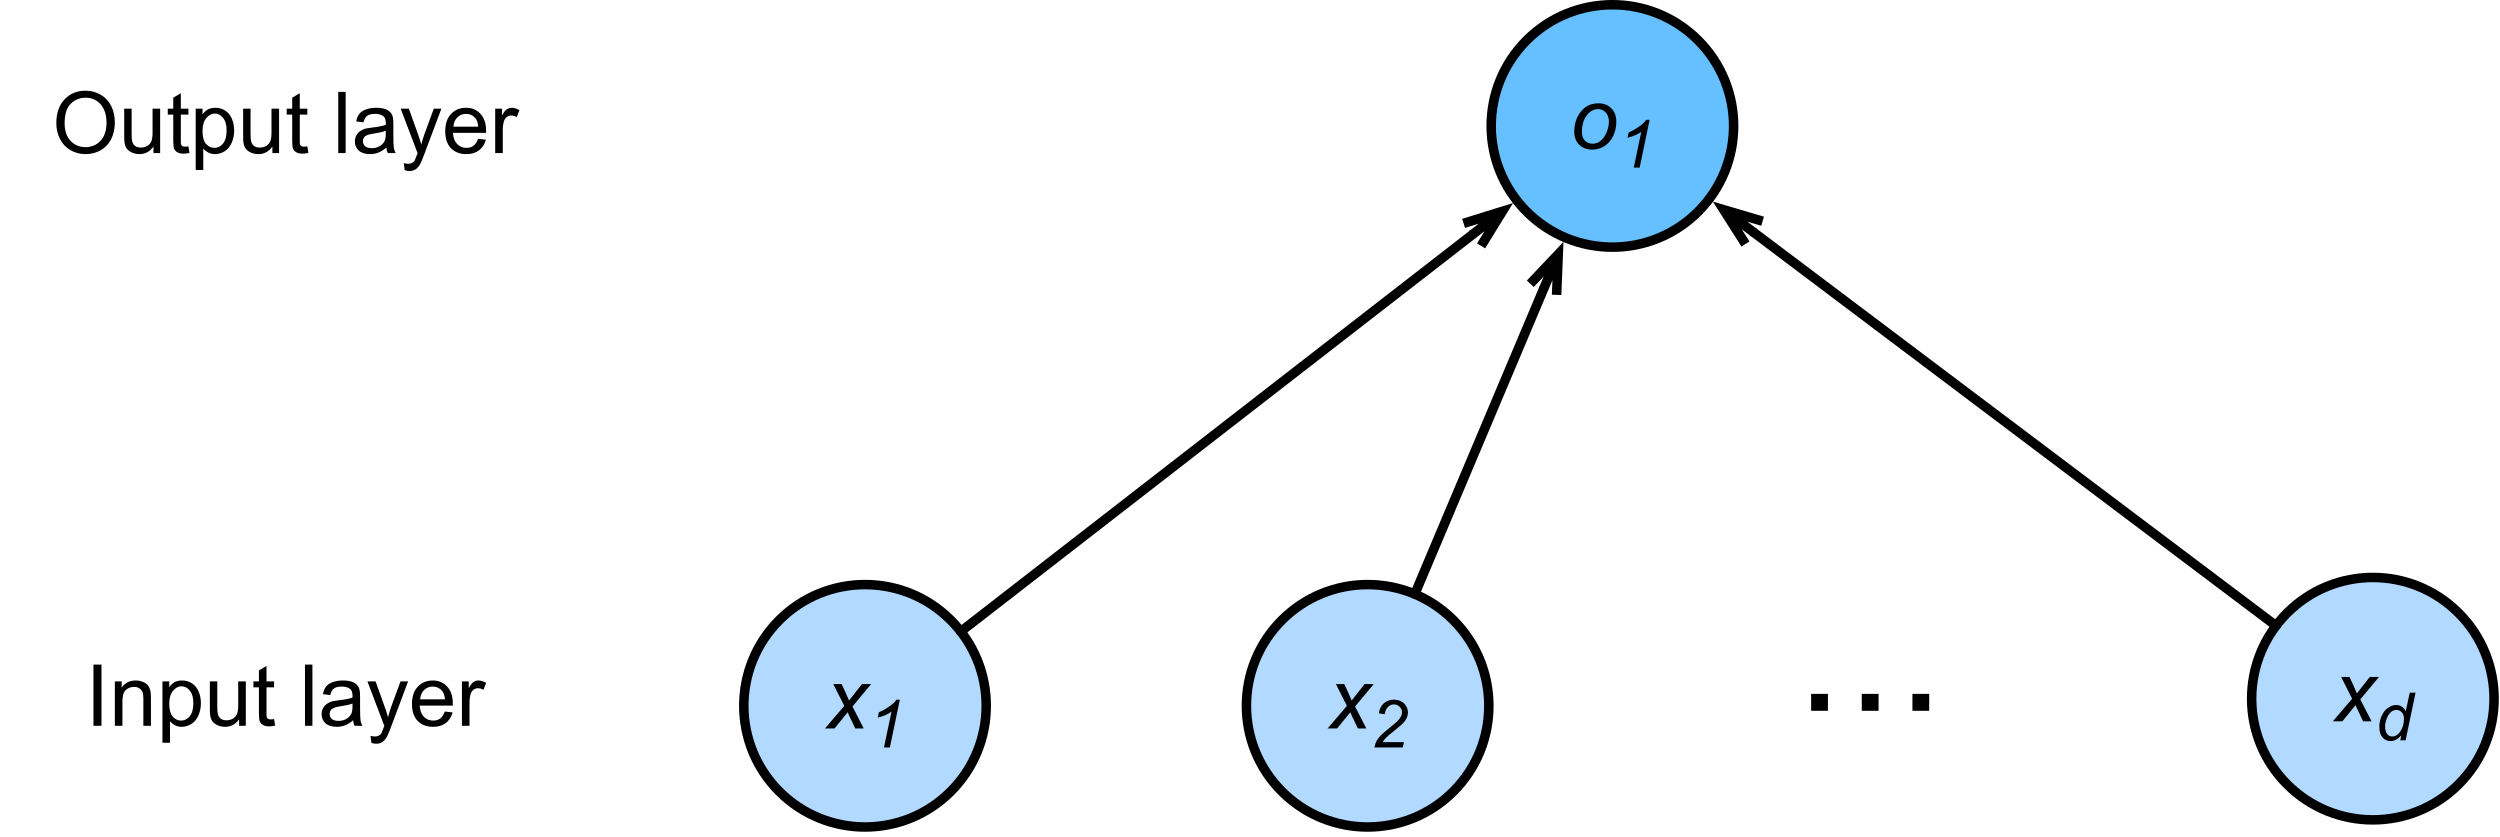
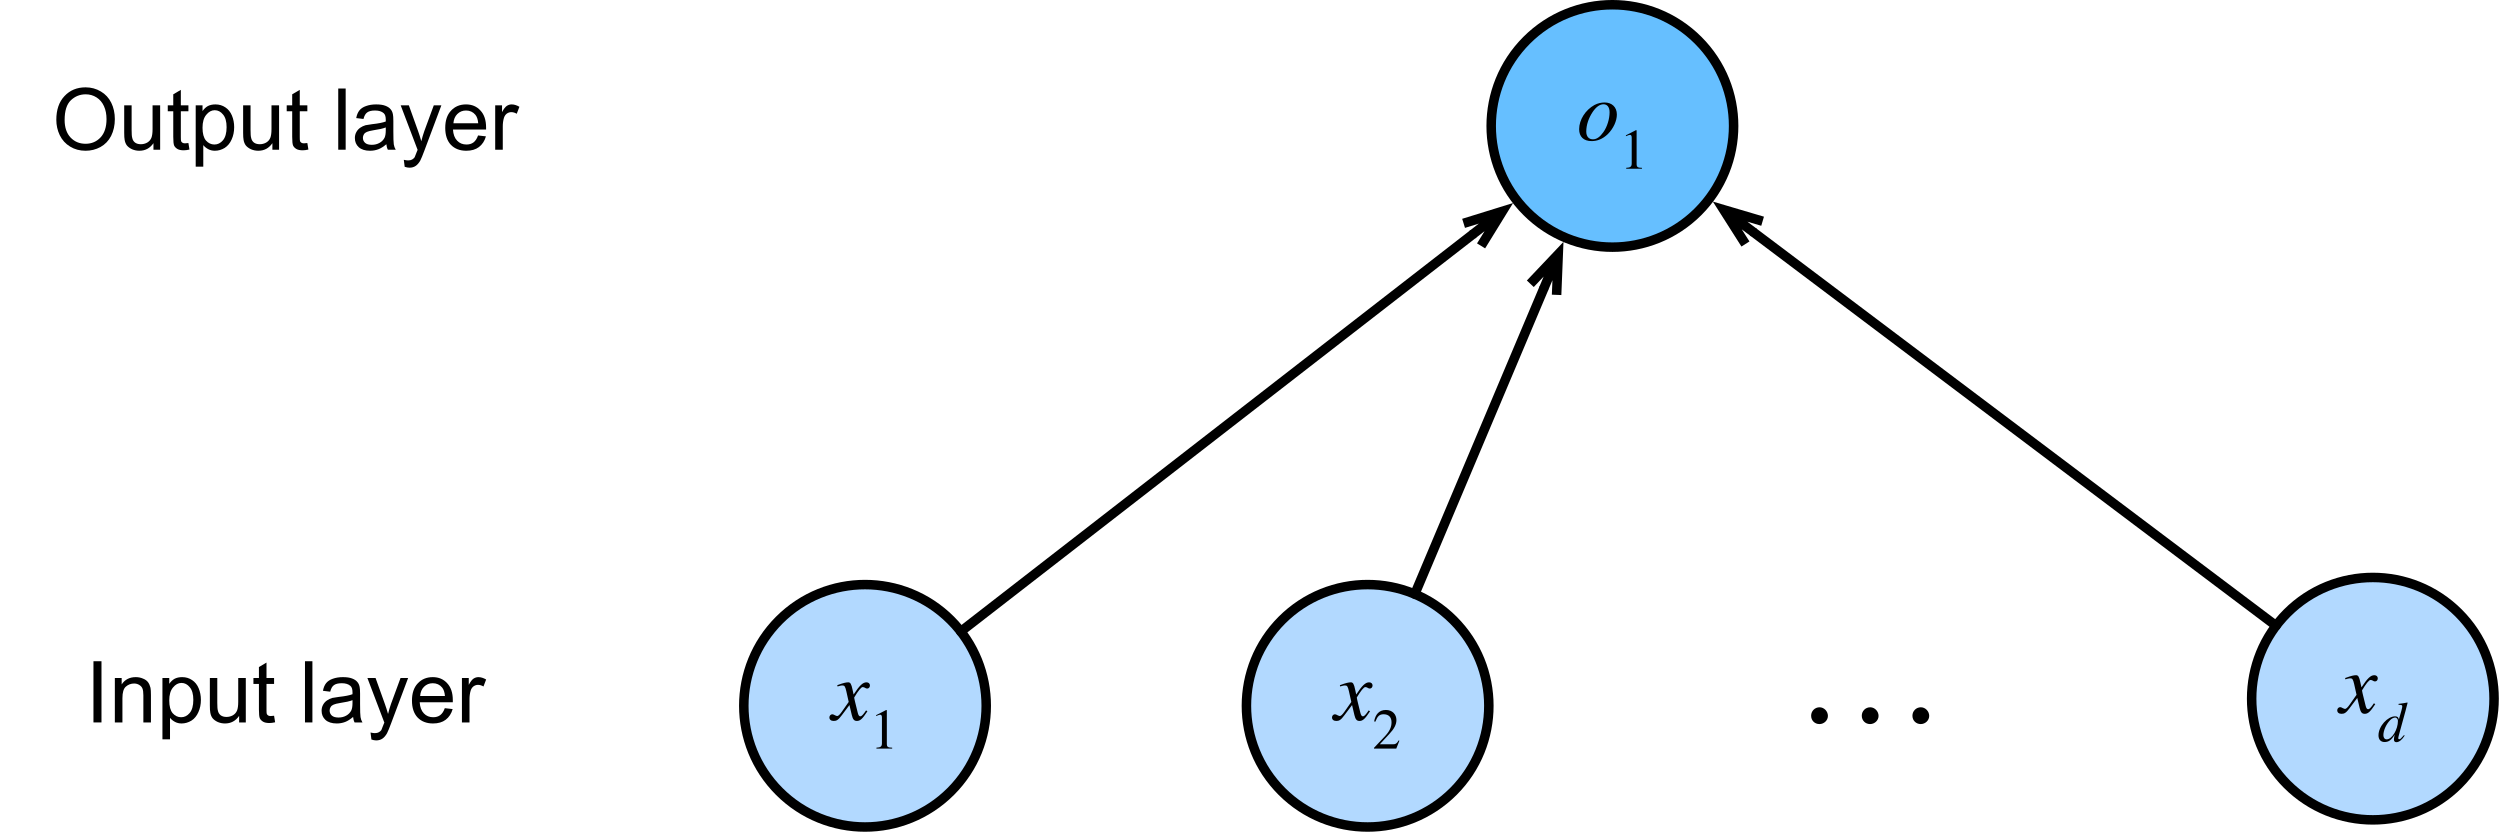
<svg xmlns="http://www.w3.org/2000/svg" xmlns:xlink="http://www.w3.org/1999/xlink" width="263pt" height="88pt" viewBox="0 0 263 88" version="1.1">
  <defs>
    <g>
      <symbol overflow="visible" id="glyph0-0">
-         <path style="stroke:none;" d="M 1.125 0 L 1.125 -5.625 L 5.625 -5.625 L 5.625 0 Z M 1.266 -0.141 L 5.484 -0.141 L 5.484 -5.484 L 1.266 -5.484 Z M 1.266 -0.141 " />
+         <path style="stroke:none;" d="" />
      </symbol>
      <symbol overflow="visible" id="glyph0-1">
-         <path style="stroke:none;" d="M -0.016 0 L 2.016 -2.375 L 0.859 -4.672 L 1.734 -4.672 L 2.125 -3.844 C 2.27 -3.531 2.398 -3.227 2.516 -2.938 L 3.875 -4.672 L 4.844 -4.672 L 2.875 -2.312 L 4.062 0 L 3.172 0 L 2.719 -0.953 C 2.613 -1.148 2.5 -1.398 2.375 -1.703 L 0.984 0 Z M -0.016 0 " />
+         <path style="stroke:none;" d="M 2.188 -3.188 C 2.062 -3.812 1.953 -3.969 1.734 -3.969 C 1.516 -3.969 1.219 -3.906 0.672 -3.703 L 0.578 -3.672 L 0.609 -3.531 L 0.766 -3.578 C 0.938 -3.625 1.047 -3.641 1.109 -3.641 C 1.344 -3.641 1.406 -3.562 1.531 -3.031 L 1.781 -1.906 L 1.047 -0.859 C 0.859 -0.594 0.688 -0.422 0.578 -0.422 C 0.531 -0.422 0.438 -0.453 0.344 -0.5 C 0.234 -0.562 0.141 -0.609 0.062 -0.609 C -0.109 -0.609 -0.25 -0.453 -0.25 -0.281 C -0.25 -0.047 -0.078 0.094 0.203 0.094 C 0.484 0.094 0.672 0.016 1.062 -0.516 L 1.859 -1.578 L 2.109 -0.516 C 2.219 -0.062 2.359 0.094 2.641 0.094 C 2.984 0.094 3.219 -0.109 3.75 -0.922 L 3.609 -1.016 C 3.531 -0.922 3.5 -0.859 3.422 -0.75 C 3.219 -0.484 3.109 -0.391 3 -0.391 C 2.875 -0.391 2.797 -0.516 2.734 -0.766 L 2.438 -1.969 C 2.391 -2.188 2.359 -2.312 2.359 -2.375 C 2.766 -3.062 3.094 -3.469 3.25 -3.469 C 3.469 -3.469 3.547 -3.312 3.719 -3.312 C 3.891 -3.312 4.016 -3.453 4.016 -3.641 C 4.016 -3.828 3.875 -3.969 3.656 -3.969 C 3.266 -3.969 2.922 -3.641 2.297 -2.688 Z M 2.188 -3.188 " />
      </symbol>
      <symbol overflow="visible" id="glyph0-2">
-         <path style="stroke:none;" d="M 0.438 -1.766 C 0.438 -2.68 0.707 -3.438 1.25 -4.031 C 1.688 -4.52 2.266 -4.766 2.984 -4.766 C 3.547 -4.766 4 -4.586 4.344 -4.234 C 4.688 -3.891 4.859 -3.422 4.859 -2.828 C 4.859 -2.285 4.75 -1.785 4.531 -1.328 C 4.312 -0.867 4.004 -0.516 3.609 -0.266 C 3.211 -0.016 2.789 0.109 2.344 0.109 C 1.977 0.109 1.645 0.031 1.344 -0.125 C 1.051 -0.281 0.828 -0.5 0.672 -0.781 C 0.516 -1.07 0.438 -1.398 0.438 -1.766 Z M 1.234 -1.844 C 1.234 -1.406 1.336 -1.07 1.547 -0.844 C 1.766 -0.625 2.035 -0.516 2.359 -0.516 C 2.523 -0.516 2.691 -0.547 2.859 -0.609 C 3.023 -0.68 3.18 -0.785 3.328 -0.922 C 3.473 -1.066 3.594 -1.227 3.688 -1.406 C 3.789 -1.582 3.875 -1.773 3.938 -1.984 C 4.031 -2.273 4.078 -2.555 4.078 -2.828 C 4.078 -3.242 3.969 -3.566 3.75 -3.797 C 3.539 -4.035 3.273 -4.156 2.953 -4.156 C 2.703 -4.156 2.473 -4.094 2.266 -3.969 C 2.066 -3.852 1.883 -3.68 1.719 -3.453 C 1.551 -3.223 1.426 -2.957 1.344 -2.656 C 1.27 -2.352 1.234 -2.082 1.234 -1.844 Z M 1.234 -1.844 " />
+         <path style="stroke:none;" d="M 4.219 -2.703 C 4.219 -3.5 3.672 -3.969 2.938 -3.969 C 2.578 -3.969 2.219 -3.891 1.859 -3.703 C 0.922 -3.188 0.25 -2.156 0.25 -1.156 C 0.25 -0.375 0.719 0.094 1.562 0.094 C 2.156 0.094 2.734 -0.125 3.266 -0.641 C 3.859 -1.234 4.219 -2.031 4.219 -2.703 Z M 3.453 -2.938 C 3.453 -2.25 3.203 -1.406 2.797 -0.844 C 2.438 -0.344 2.094 -0.094 1.703 -0.094 C 1.281 -0.094 1 -0.375 1 -0.906 C 1 -1.625 1.25 -2.328 1.672 -2.969 C 2.031 -3.5 2.422 -3.781 2.812 -3.781 C 3.203 -3.781 3.453 -3.484 3.453 -2.938 Z M 3.453 -2.938 " />
      </symbol>
      <symbol overflow="visible" id="glyph1-0">
-         <path style="stroke:none;" d="M 0.875 0 L 0.875 -4.375 L 4.375 -4.375 L 4.375 0 Z M 0.984 -0.109 L 4.266 -0.109 L 4.266 -4.266 L 0.984 -4.266 Z M 0.984 -0.109 " />
+         <path style="stroke:none;" d="" />
      </symbol>
      <symbol overflow="visible" id="glyph1-1">
-         <path style="stroke:none;" d="M 1.688 0 L 2.484 -3.781 C 2.141 -3.508 1.656 -3.297 1.031 -3.141 L 1.156 -3.703 C 1.457 -3.828 1.758 -3.988 2.062 -4.188 C 2.363 -4.383 2.586 -4.555 2.734 -4.703 C 2.828 -4.797 2.914 -4.906 3 -5.031 L 3.359 -5.031 L 2.312 0 Z M 1.688 0 " />
+         <path style="stroke:none;" d="M 2.359 0 L 2.359 -0.094 C 1.906 -0.094 1.797 -0.203 1.797 -0.453 L 1.797 -4.031 L 1.734 -4.062 L 0.672 -3.516 L 0.672 -3.422 L 0.828 -3.484 C 0.938 -3.531 1.031 -3.562 1.094 -3.562 C 1.219 -3.562 1.281 -3.469 1.281 -3.266 L 1.281 -0.562 C 1.281 -0.234 1.156 -0.109 0.703 -0.094 L 0.703 0 Z M 2.359 0 " />
      </symbol>
      <symbol overflow="visible" id="glyph1-2">
-         <path style="stroke:none;" d="M 0.406 0 C 0.469 -0.301 0.555 -0.551 0.672 -0.75 C 0.785 -0.945 0.938 -1.133 1.125 -1.312 C 1.312 -1.5 1.672 -1.805 2.203 -2.234 C 2.523 -2.492 2.75 -2.688 2.875 -2.812 C 3.039 -2.988 3.16 -3.16 3.234 -3.328 C 3.285 -3.441 3.312 -3.566 3.312 -3.703 C 3.312 -3.93 3.227 -4.125 3.062 -4.281 C 2.906 -4.445 2.707 -4.531 2.469 -4.531 C 2.238 -4.531 2.035 -4.445 1.859 -4.281 C 1.68 -4.125 1.555 -3.863 1.484 -3.5 L 0.875 -3.594 C 0.938 -4.039 1.109 -4.391 1.391 -4.641 C 1.68 -4.898 2.039 -5.031 2.469 -5.031 C 2.75 -5.031 3.004 -4.969 3.234 -4.844 C 3.461 -4.727 3.633 -4.562 3.75 -4.344 C 3.875 -4.133 3.938 -3.914 3.938 -3.688 C 3.938 -3.352 3.816 -3.035 3.578 -2.734 C 3.43 -2.535 3.004 -2.156 2.297 -1.594 C 1.984 -1.352 1.754 -1.156 1.609 -1 C 1.461 -0.844 1.352 -0.695 1.281 -0.562 L 3.516 -0.562 L 3.391 0 Z M 0.406 0 " />
-       </symbol>
-       <symbol overflow="visible" id="glyph1-3">
-         <path style="stroke:none;" d="M 2.688 -0.531 C 2.332 -0.125 1.961 0.078 1.578 0.078 C 1.234 0.078 0.945 -0.047 0.719 -0.297 C 0.488 -0.555 0.375 -0.926 0.375 -1.406 C 0.375 -1.844 0.461 -2.242 0.641 -2.609 C 0.816 -2.984 1.039 -3.258 1.312 -3.438 C 1.594 -3.625 1.867 -3.719 2.141 -3.719 C 2.586 -3.719 2.926 -3.5 3.156 -3.062 L 3.578 -5.016 L 4.188 -5.016 L 3.141 0 L 2.578 0 Z M 0.984 -1.516 C 0.984 -1.266 1.008 -1.066 1.062 -0.922 C 1.113 -0.773 1.195 -0.648 1.312 -0.547 C 1.438 -0.453 1.582 -0.406 1.75 -0.406 C 2.031 -0.406 2.285 -0.551 2.516 -0.844 C 2.816 -1.238 2.969 -1.719 2.969 -2.281 C 2.969 -2.57 2.891 -2.797 2.734 -2.953 C 2.586 -3.117 2.398 -3.203 2.172 -3.203 C 2.023 -3.203 1.891 -3.164 1.766 -3.094 C 1.648 -3.031 1.531 -2.922 1.406 -2.766 C 1.289 -2.609 1.191 -2.406 1.109 -2.156 C 1.023 -1.914 0.984 -1.703 0.984 -1.516 Z M 0.984 -1.516 " />
+         <path style="stroke:none;" d="M 2.844 -0.828 L 2.766 -0.859 C 2.562 -0.516 2.438 -0.453 2.188 -0.453 L 0.781 -0.453 L 1.766 -1.516 C 2.297 -2.078 2.531 -2.531 2.531 -3 C 2.531 -3.594 2.109 -4.062 1.422 -4.062 C 0.688 -4.062 0.312 -3.562 0.188 -2.859 L 0.312 -2.828 C 0.547 -3.422 0.75 -3.609 1.188 -3.609 C 1.703 -3.609 2.016 -3.312 2.016 -2.766 C 2.016 -2.25 1.812 -1.797 1.234 -1.203 L 0.172 -0.078 L 0.172 0 L 2.516 0 Z M 2.844 -0.828 " />
      </symbol>
      <symbol overflow="visible" id="glyph2-0">
        <path style="stroke:none;" d="M 1.125 0 L 1.125 -5.625 L 5.625 -5.625 L 5.625 0 Z M 1.266 -0.141 L 5.484 -0.141 L 5.484 -5.484 L 1.266 -5.484 Z M 1.266 -0.141 " />
      </symbol>
      <symbol overflow="visible" id="glyph2-1">
        <path style="stroke:none;" d="M 0.844 0 L 0.844 -6.438 L 1.688 -6.438 L 1.688 0 Z M 0.844 0 " />
      </symbol>
      <symbol overflow="visible" id="glyph2-2">
        <path style="stroke:none;" d="M 0.594 0 L 0.594 -4.672 L 1.312 -4.672 L 1.312 -4 C 1.645 -4.508 2.141 -4.766 2.797 -4.766 C 3.078 -4.766 3.332 -4.711 3.562 -4.609 C 3.801 -4.516 3.977 -4.383 4.094 -4.219 C 4.207 -4.062 4.289 -3.867 4.344 -3.641 C 4.375 -3.492 4.391 -3.238 4.391 -2.875 L 4.391 0 L 3.594 0 L 3.594 -2.844 C 3.594 -3.164 3.562 -3.406 3.5 -3.562 C 3.438 -3.719 3.328 -3.844 3.172 -3.938 C 3.016 -4.039 2.832 -4.094 2.625 -4.094 C 2.289 -4.094 2 -3.984 1.75 -3.766 C 1.508 -3.555 1.391 -3.148 1.391 -2.547 L 1.391 0 Z M 0.594 0 " />
      </symbol>
      <symbol overflow="visible" id="glyph2-3">
        <path style="stroke:none;" d="M 0.594 1.781 L 0.594 -4.672 L 1.312 -4.672 L 1.312 -4.062 C 1.477 -4.301 1.664 -4.477 1.875 -4.594 C 2.094 -4.707 2.359 -4.766 2.672 -4.766 C 3.066 -4.766 3.414 -4.66 3.719 -4.453 C 4.02 -4.254 4.25 -3.969 4.406 -3.594 C 4.562 -3.219 4.641 -2.812 4.641 -2.375 C 4.641 -1.895 4.551 -1.461 4.375 -1.078 C 4.207 -0.691 3.961 -0.395 3.641 -0.188 C 3.316 0.008 2.973 0.109 2.609 0.109 C 2.348 0.109 2.113 0.051 1.906 -0.062 C 1.695 -0.176 1.523 -0.316 1.391 -0.484 L 1.391 1.781 Z M 1.312 -2.312 C 1.312 -1.707 1.43 -1.258 1.672 -0.969 C 1.922 -0.688 2.219 -0.547 2.562 -0.547 C 2.906 -0.547 3.203 -0.691 3.453 -0.984 C 3.711 -1.285 3.844 -1.75 3.844 -2.375 C 3.844 -2.969 3.719 -3.41 3.469 -3.703 C 3.227 -4.004 2.938 -4.156 2.594 -4.156 C 2.258 -4.156 1.961 -3.992 1.703 -3.672 C 1.441 -3.359 1.312 -2.906 1.312 -2.312 Z M 1.312 -2.312 " />
      </symbol>
      <symbol overflow="visible" id="glyph2-4">
        <path style="stroke:none;" d="M 3.656 0 L 3.656 -0.688 C 3.289 -0.156 2.797 0.109 2.172 0.109 C 1.898 0.109 1.645 0.055 1.406 -0.047 C 1.164 -0.16 0.984 -0.297 0.859 -0.453 C 0.742 -0.609 0.664 -0.801 0.625 -1.031 C 0.594 -1.188 0.578 -1.438 0.578 -1.781 L 0.578 -4.672 L 1.359 -4.672 L 1.359 -2.078 C 1.359 -1.66 1.379 -1.383 1.422 -1.25 C 1.461 -1.039 1.562 -0.875 1.719 -0.75 C 1.883 -0.633 2.086 -0.578 2.328 -0.578 C 2.566 -0.578 2.789 -0.633 3 -0.75 C 3.207 -0.875 3.352 -1.039 3.438 -1.25 C 3.52 -1.457 3.562 -1.766 3.562 -2.172 L 3.562 -4.672 L 4.359 -4.672 L 4.359 0 Z M 3.656 0 " />
      </symbol>
      <symbol overflow="visible" id="glyph2-5">
        <path style="stroke:none;" d="M 2.328 -0.703 L 2.438 -0.016 C 2.207 0.035 2.008 0.062 1.844 0.062 C 1.551 0.062 1.328 0.016 1.172 -0.078 C 1.016 -0.172 0.898 -0.289 0.828 -0.438 C 0.766 -0.582 0.734 -0.891 0.734 -1.359 L 0.734 -4.047 L 0.156 -4.047 L 0.156 -4.672 L 0.734 -4.672 L 0.734 -5.828 L 1.531 -6.297 L 1.531 -4.672 L 2.328 -4.672 L 2.328 -4.047 L 1.531 -4.047 L 1.531 -1.328 C 1.531 -1.098 1.539 -0.953 1.562 -0.891 C 1.594 -0.828 1.641 -0.773 1.703 -0.734 C 1.766 -0.691 1.852 -0.672 1.969 -0.672 C 2.062 -0.672 2.18 -0.68 2.328 -0.703 Z M 2.328 -0.703 " />
      </symbol>
      <symbol overflow="visible" id="glyph2-6">
+         <path style="stroke:none;" d="M 0.578 0 L 0.578 -6.438 L 1.359 -6.438 L 1.359 0 Z M 0.578 0 " />
+       </symbol>
+       <symbol overflow="visible" id="glyph2-7">
+         <path style="stroke:none;" d="M 3.641 -0.578 C 3.348 -0.328 3.066 -0.148 2.797 -0.047 C 2.523 0.055 2.234 0.109 1.922 0.109 C 1.41 0.109 1.016 -0.016 0.734 -0.266 C 0.461 -0.516 0.328 -0.836 0.328 -1.234 C 0.328 -1.461 0.379 -1.672 0.484 -1.859 C 0.586 -2.047 0.723 -2.195 0.891 -2.312 C 1.055 -2.426 1.242 -2.516 1.453 -2.578 C 1.609 -2.609 1.844 -2.645 2.156 -2.688 C 2.801 -2.758 3.273 -2.852 3.578 -2.969 C 3.578 -3.07 3.578 -3.141 3.578 -3.172 C 3.578 -3.492 3.504 -3.719 3.359 -3.844 C 3.148 -4.031 2.848 -4.125 2.453 -4.125 C 2.078 -4.125 1.801 -4.055 1.625 -3.922 C 1.445 -3.797 1.316 -3.566 1.234 -3.234 L 0.469 -3.328 C 0.531 -3.66 0.641 -3.926 0.797 -4.125 C 0.961 -4.332 1.195 -4.488 1.5 -4.594 C 1.812 -4.707 2.164 -4.766 2.562 -4.766 C 2.969 -4.766 3.289 -4.719 3.531 -4.625 C 3.781 -4.531 3.961 -4.41 4.078 -4.266 C 4.203 -4.129 4.285 -3.953 4.328 -3.734 C 4.359 -3.598 4.375 -3.359 4.375 -3.016 L 4.375 -1.953 C 4.375 -1.223 4.391 -0.758 4.422 -0.562 C 4.453 -0.363 4.52 -0.176 4.625 0 L 3.797 0 C 3.711 -0.164 3.66 -0.359 3.641 -0.578 Z M 3.578 -2.344 C 3.285 -2.227 2.852 -2.129 2.281 -2.047 C 1.957 -1.992 1.727 -1.938 1.594 -1.875 C 1.457 -1.82 1.352 -1.738 1.281 -1.625 C 1.207 -1.508 1.172 -1.383 1.172 -1.25 C 1.172 -1.039 1.25 -0.863 1.406 -0.719 C 1.562 -0.582 1.797 -0.516 2.109 -0.516 C 2.41 -0.516 2.68 -0.582 2.922 -0.719 C 3.16 -0.852 3.336 -1.035 3.453 -1.266 C 3.535 -1.441 3.578 -1.703 3.578 -2.047 Z M 3.578 -2.344 " />
+       </symbol>
+       <symbol overflow="visible" id="glyph2-8">
+         <path style="stroke:none;" d="M 0.562 1.797 L 0.469 1.062 C 0.645 1.102 0.797 1.125 0.922 1.125 C 1.098 1.125 1.238 1.094 1.344 1.031 C 1.445 0.977 1.535 0.898 1.609 0.797 C 1.648 0.711 1.727 0.516 1.844 0.203 C 1.863 0.16 1.891 0.098 1.922 0.016 L 0.141 -4.672 L 1 -4.672 L 1.969 -1.969 C 2.094 -1.625 2.207 -1.266 2.312 -0.891 C 2.395 -1.242 2.5 -1.598 2.625 -1.953 L 3.625 -4.672 L 4.422 -4.672 L 2.641 0.078 C 2.453 0.586 2.305 0.941 2.203 1.141 C 2.055 1.398 1.895 1.586 1.719 1.703 C 1.539 1.828 1.32 1.891 1.062 1.891 C 0.914 1.891 0.75 1.859 0.562 1.797 Z M 0.562 1.797 " />
+       </symbol>
+       <symbol overflow="visible" id="glyph2-9">
+         <path style="stroke:none;" d="M 3.781 -1.5 L 4.609 -1.406 C 4.473 -0.926 4.227 -0.551 3.875 -0.281 C 3.531 -0.02 3.086 0.109 2.547 0.109 C 1.867 0.109 1.328 -0.098 0.922 -0.516 C 0.523 -0.941 0.328 -1.535 0.328 -2.297 C 0.328 -3.078 0.531 -3.68 0.938 -4.109 C 1.344 -4.547 1.867 -4.766 2.516 -4.766 C 3.141 -4.766 3.645 -4.551 4.031 -4.125 C 4.426 -3.707 4.625 -3.113 4.625 -2.344 C 4.625 -2.289 4.625 -2.219 4.625 -2.125 L 1.141 -2.125 C 1.172 -1.613 1.316 -1.223 1.578 -0.953 C 1.836 -0.68 2.164 -0.547 2.562 -0.547 C 2.852 -0.547 3.098 -0.617 3.297 -0.766 C 3.504 -0.922 3.664 -1.164 3.781 -1.5 Z M 1.188 -2.781 L 3.797 -2.781 C 3.766 -3.176 3.664 -3.473 3.5 -3.672 C 3.25 -3.973 2.922 -4.125 2.516 -4.125 C 2.148 -4.125 1.844 -4 1.594 -3.75 C 1.352 -3.508 1.219 -3.188 1.188 -2.781 Z M 1.188 -2.781 " />
+       </symbol>
+       <symbol overflow="visible" id="glyph2-10">
+         <path style="stroke:none;" d="M 0.578 0 L 0.578 -4.672 L 1.297 -4.672 L 1.297 -3.953 C 1.473 -4.285 1.641 -4.504 1.797 -4.609 C 1.953 -4.711 2.125 -4.766 2.312 -4.766 C 2.57 -4.766 2.844 -4.68 3.125 -4.516 L 2.844 -3.781 C 2.656 -3.895 2.461 -3.953 2.266 -3.953 C 2.098 -3.953 1.941 -3.898 1.797 -3.797 C 1.66 -3.691 1.562 -3.547 1.5 -3.359 C 1.414 -3.078 1.375 -2.77 1.375 -2.438 L 1.375 0 Z M 0.578 0 " />
+       </symbol>
+       <symbol overflow="visible" id="glyph2-11">
+         <path style="stroke:none;" d="M 0.438 -3.141 C 0.438 -4.203 0.723 -5.035 1.297 -5.641 C 1.867 -6.254 2.609 -6.562 3.516 -6.562 C 4.109 -6.562 4.645 -6.414 5.125 -6.125 C 5.602 -5.844 5.969 -5.445 6.219 -4.938 C 6.469 -4.426 6.594 -3.852 6.594 -3.219 C 6.594 -2.562 6.461 -1.973 6.203 -1.453 C 5.941 -0.941 5.566 -0.551 5.078 -0.281 C 4.598 -0.02 4.078 0.109 3.516 0.109 C 2.91 0.109 2.367 -0.035 1.891 -0.328 C 1.41 -0.617 1.047 -1.02 0.797 -1.531 C 0.555 -2.039 0.438 -2.578 0.438 -3.141 Z M 1.312 -3.125 C 1.312 -2.344 1.52 -1.727 1.938 -1.281 C 2.352 -0.844 2.879 -0.625 3.516 -0.625 C 4.148 -0.625 4.676 -0.848 5.094 -1.297 C 5.508 -1.742 5.719 -2.383 5.719 -3.219 C 5.719 -3.738 5.629 -4.191 5.453 -4.578 C 5.273 -4.973 5.016 -5.281 4.672 -5.5 C 4.328 -5.719 3.945 -5.828 3.531 -5.828 C 2.926 -5.828 2.406 -5.617 1.969 -5.203 C 1.531 -4.785 1.312 -4.094 1.312 -3.125 Z M 1.312 -3.125 " />
+       </symbol>
+       <symbol overflow="visible" id="glyph2-12">
        <path style="stroke:none;" d="" />
      </symbol>
-       <symbol overflow="visible" id="glyph2-7">
-         <path style="stroke:none;" d="M 0.578 0 L 0.578 -6.438 L 1.359 -6.438 L 1.359 0 Z M 0.578 0 " />
-       </symbol>
-       <symbol overflow="visible" id="glyph2-8">
-         <path style="stroke:none;" d="M 3.641 -0.578 C 3.348 -0.328 3.066 -0.148 2.797 -0.047 C 2.523 0.055 2.234 0.109 1.922 0.109 C 1.41 0.109 1.016 -0.016 0.734 -0.266 C 0.461 -0.516 0.328 -0.836 0.328 -1.234 C 0.328 -1.461 0.379 -1.672 0.484 -1.859 C 0.586 -2.047 0.723 -2.195 0.891 -2.312 C 1.055 -2.426 1.242 -2.516 1.453 -2.578 C 1.609 -2.609 1.844 -2.645 2.156 -2.688 C 2.801 -2.758 3.273 -2.852 3.578 -2.969 C 3.578 -3.07 3.578 -3.141 3.578 -3.172 C 3.578 -3.492 3.504 -3.719 3.359 -3.844 C 3.148 -4.031 2.848 -4.125 2.453 -4.125 C 2.078 -4.125 1.801 -4.055 1.625 -3.922 C 1.445 -3.797 1.316 -3.566 1.234 -3.234 L 0.469 -3.328 C 0.531 -3.66 0.641 -3.926 0.797 -4.125 C 0.961 -4.332 1.195 -4.488 1.5 -4.594 C 1.812 -4.707 2.164 -4.766 2.562 -4.766 C 2.969 -4.766 3.289 -4.719 3.531 -4.625 C 3.781 -4.531 3.961 -4.41 4.078 -4.266 C 4.203 -4.129 4.285 -3.953 4.328 -3.734 C 4.359 -3.598 4.375 -3.359 4.375 -3.016 L 4.375 -1.953 C 4.375 -1.223 4.391 -0.758 4.422 -0.562 C 4.453 -0.363 4.52 -0.176 4.625 0 L 3.797 0 C 3.711 -0.164 3.66 -0.359 3.641 -0.578 Z M 3.578 -2.344 C 3.285 -2.227 2.852 -2.129 2.281 -2.047 C 1.957 -1.992 1.727 -1.938 1.594 -1.875 C 1.457 -1.82 1.352 -1.738 1.281 -1.625 C 1.207 -1.508 1.172 -1.383 1.172 -1.25 C 1.172 -1.039 1.25 -0.863 1.406 -0.719 C 1.562 -0.582 1.797 -0.516 2.109 -0.516 C 2.41 -0.516 2.68 -0.582 2.922 -0.719 C 3.16 -0.852 3.336 -1.035 3.453 -1.266 C 3.535 -1.441 3.578 -1.703 3.578 -2.047 Z M 3.578 -2.344 " />
-       </symbol>
-       <symbol overflow="visible" id="glyph2-9">
-         <path style="stroke:none;" d="M 0.562 1.797 L 0.469 1.062 C 0.645 1.102 0.797 1.125 0.922 1.125 C 1.098 1.125 1.238 1.094 1.344 1.031 C 1.445 0.977 1.535 0.898 1.609 0.797 C 1.648 0.711 1.727 0.516 1.844 0.203 C 1.863 0.16 1.891 0.098 1.922 0.016 L 0.141 -4.672 L 1 -4.672 L 1.969 -1.969 C 2.094 -1.625 2.207 -1.266 2.312 -0.891 C 2.395 -1.242 2.5 -1.598 2.625 -1.953 L 3.625 -4.672 L 4.422 -4.672 L 2.641 0.078 C 2.453 0.586 2.305 0.941 2.203 1.141 C 2.055 1.398 1.895 1.586 1.719 1.703 C 1.539 1.828 1.32 1.891 1.062 1.891 C 0.914 1.891 0.75 1.859 0.562 1.797 Z M 0.562 1.797 " />
-       </symbol>
-       <symbol overflow="visible" id="glyph2-10">
-         <path style="stroke:none;" d="M 3.781 -1.5 L 4.609 -1.406 C 4.473 -0.926 4.227 -0.551 3.875 -0.281 C 3.531 -0.02 3.086 0.109 2.547 0.109 C 1.867 0.109 1.328 -0.098 0.922 -0.516 C 0.523 -0.941 0.328 -1.535 0.328 -2.297 C 0.328 -3.078 0.531 -3.68 0.938 -4.109 C 1.344 -4.547 1.867 -4.766 2.516 -4.766 C 3.141 -4.766 3.645 -4.551 4.031 -4.125 C 4.426 -3.707 4.625 -3.113 4.625 -2.344 C 4.625 -2.289 4.625 -2.219 4.625 -2.125 L 1.141 -2.125 C 1.172 -1.613 1.316 -1.223 1.578 -0.953 C 1.836 -0.68 2.164 -0.547 2.562 -0.547 C 2.852 -0.547 3.098 -0.617 3.297 -0.766 C 3.504 -0.922 3.664 -1.164 3.781 -1.5 Z M 1.188 -2.781 L 3.797 -2.781 C 3.766 -3.176 3.664 -3.473 3.5 -3.672 C 3.25 -3.973 2.922 -4.125 2.516 -4.125 C 2.148 -4.125 1.844 -4 1.594 -3.75 C 1.352 -3.508 1.219 -3.188 1.188 -2.781 Z M 1.188 -2.781 " />
-       </symbol>
-       <symbol overflow="visible" id="glyph2-11">
-         <path style="stroke:none;" d="M 0.578 0 L 0.578 -4.672 L 1.297 -4.672 L 1.297 -3.953 C 1.473 -4.285 1.641 -4.504 1.797 -4.609 C 1.953 -4.711 2.125 -4.766 2.312 -4.766 C 2.57 -4.766 2.844 -4.68 3.125 -4.516 L 2.844 -3.781 C 2.656 -3.895 2.461 -3.953 2.266 -3.953 C 2.098 -3.953 1.941 -3.898 1.797 -3.797 C 1.66 -3.691 1.562 -3.547 1.5 -3.359 C 1.414 -3.078 1.375 -2.77 1.375 -2.438 L 1.375 0 Z M 0.578 0 " />
-       </symbol>
-       <symbol overflow="visible" id="glyph2-12">
-         <path style="stroke:none;" d="M 0.438 -3.141 C 0.438 -4.203 0.723 -5.035 1.297 -5.641 C 1.867 -6.254 2.609 -6.562 3.516 -6.562 C 4.109 -6.562 4.645 -6.414 5.125 -6.125 C 5.602 -5.844 5.969 -5.445 6.219 -4.938 C 6.469 -4.426 6.594 -3.852 6.594 -3.219 C 6.594 -2.562 6.461 -1.973 6.203 -1.453 C 5.941 -0.941 5.566 -0.551 5.078 -0.281 C 4.598 -0.02 4.078 0.109 3.516 0.109 C 2.91 0.109 2.367 -0.035 1.891 -0.328 C 1.41 -0.617 1.047 -1.02 0.797 -1.531 C 0.555 -2.039 0.438 -2.578 0.438 -3.141 Z M 1.312 -3.125 C 1.312 -2.344 1.52 -1.727 1.938 -1.281 C 2.352 -0.844 2.879 -0.625 3.516 -0.625 C 4.148 -0.625 4.676 -0.848 5.094 -1.297 C 5.508 -1.742 5.719 -2.383 5.719 -3.219 C 5.719 -3.738 5.629 -4.191 5.453 -4.578 C 5.273 -4.973 5.016 -5.281 4.672 -5.5 C 4.328 -5.719 3.945 -5.828 3.531 -5.828 C 2.926 -5.828 2.406 -5.617 1.969 -5.203 C 1.531 -4.785 1.312 -4.094 1.312 -3.125 Z M 1.312 -3.125 " />
-       </symbol>
      <symbol overflow="visible" id="glyph3-0">
-         <path style="stroke:none;" d="M 6.547 -10.656 L 1.625 -10.656 L 1.625 -0.75 L 6.547 -0.75 Z M 7.359 -11.391 L 7.359 -0.016 L 0.812 -0.016 L 0.812 -11.391 Z M 7.359 -11.391 " />
+         <path style="stroke:none;" d="" />
      </symbol>
      <symbol overflow="visible" id="glyph3-1">
-         <path style="stroke:none;" d="M 12.438 -1.781 L 12.438 0 L 14.203 0 L 14.203 -1.781 Z M 7.109 -1.781 L 7.109 0 L 8.875 0 L 8.875 -1.781 Z M 1.781 -1.781 L 1.781 0 L 3.547 0 L 3.547 -1.781 Z M 1.781 -1.781 " />
+         <path style="stroke:none;" d="M 3.125 -4.094 C 2.812 -4.031 2.594 -4 2.203 -3.953 L 2.203 -3.859 C 2.531 -3.844 2.594 -3.828 2.594 -3.703 C 2.594 -3.625 2.594 -3.594 2.516 -3.281 L 2.234 -2.297 C 2.203 -2.531 2.094 -2.641 1.844 -2.641 C 1.062 -2.641 0.094 -1.609 0.094 -0.641 C 0.094 -0.188 0.344 0.062 0.734 0.062 C 1.141 0.062 1.453 -0.125 1.797 -0.719 C 1.734 -0.422 1.719 -0.328 1.719 -0.188 C 1.719 -0.031 1.812 0.078 1.969 0.078 C 2.266 0.078 2.562 -0.172 2.844 -0.609 L 2.781 -0.672 C 2.453 -0.297 2.391 -0.234 2.281 -0.234 C 2.203 -0.234 2.172 -0.281 2.172 -0.359 C 2.172 -0.453 2.375 -1.156 2.562 -1.844 L 2.922 -3.156 L 3.156 -4.062 Z M 2.141 -2.172 C 2.141 -1.25 1.516 -0.219 0.953 -0.219 C 0.75 -0.219 0.609 -0.391 0.609 -0.656 C 0.609 -1.156 0.906 -1.812 1.312 -2.234 C 1.469 -2.406 1.688 -2.516 1.859 -2.516 C 1.984 -2.516 2.141 -2.375 2.141 -2.172 Z M 2.141 -2.172 " />
+       </symbol>
+       <symbol overflow="visible" id="glyph4-0">
+         <path style="stroke:none;" d="" />
+       </symbol>
+       <symbol overflow="visible" id="glyph4-1">
+         <path style="stroke:none;" d="M 14.203 -0.688 C 14.203 -1.172 13.797 -1.594 13.328 -1.594 C 12.828 -1.594 12.438 -1.203 12.438 -0.703 C 12.438 -0.203 12.812 0.172 13.312 0.172 C 13.797 0.172 14.203 -0.219 14.203 -0.688 Z M 8.875 -0.688 C 8.875 -1.172 8.469 -1.594 8 -1.594 C 7.5 -1.594 7.109 -1.203 7.109 -0.703 C 7.109 -0.203 7.484 0.172 7.984 0.172 C 8.469 0.172 8.875 -0.219 8.875 -0.688 Z M 3.547 -0.688 C 3.547 -1.172 3.141 -1.594 2.672 -1.594 C 2.172 -1.594 1.781 -1.203 1.781 -0.703 C 1.781 -0.203 2.156 0.172 2.656 0.172 C 3.141 0.172 3.547 -0.219 3.547 -0.688 Z M 3.547 -0.688 " />
      </symbol>
    </g>
  </defs>
  <g id="surface1">
    <path style="fill-rule:nonzero;fill:rgb(69.804%,85.098%,100%);fill-opacity:1;stroke-width:1;stroke-linecap:round;stroke-linejoin:round;stroke:rgb(0%,0%,0%);stroke-opacity:1;stroke-miterlimit:10;" d="M 124.016 139.234 C 128.996 144.215 128.996 152.285 124.016 157.266 C 119.035 162.246 110.965 162.246 105.984 157.266 C 101.004 152.285 101.004 144.215 105.984 139.234 C 110.965 134.254 119.035 134.254 124.016 139.234 " transform="matrix(1,0,0,1,-24,-74)" />
    <g style="fill:rgb(0%,0%,0%);fill-opacity:1;">
-       <use xlink:href="#glyph0-1" x="86.803" y="76.635" />
+       <use xlink:href="#glyph0-1" x="87.502" y="75.75" />
    </g>
    <g style="fill:rgb(0%,0%,0%);fill-opacity:1;">
-       <use xlink:href="#glyph1-1" x="91.303" y="78.635" />
+       <use xlink:href="#glyph1-1" x="91.498" y="78.75" />
    </g>
    <path style="fill-rule:nonzero;fill:rgb(69.804%,85.098%,100%);fill-opacity:1;stroke-width:1;stroke-linecap:round;stroke-linejoin:round;stroke:rgb(0%,0%,0%);stroke-opacity:1;stroke-miterlimit:10;" d="M 176.891 139.234 C 181.871 144.215 181.871 152.285 176.891 157.266 C 171.91 162.246 163.84 162.246 158.859 157.266 C 153.879 152.285 153.879 144.215 158.859 139.234 C 163.84 134.254 171.91 134.254 176.891 139.234 " transform="matrix(1,0,0,1,-24,-74)" />
    <g style="fill:rgb(0%,0%,0%);fill-opacity:1;">
-       <use xlink:href="#glyph0-1" x="139.678" y="76.635" />
+       <use xlink:href="#glyph0-1" x="140.377" y="75.75" />
    </g>
    <g style="fill:rgb(0%,0%,0%);fill-opacity:1;">
-       <use xlink:href="#glyph1-2" x="144.178" y="78.635" />
+       <use xlink:href="#glyph1-2" x="144.373" y="78.75" />
    </g>
    <g style="fill:rgb(0%,0%,0%);fill-opacity:1;">
-       <use xlink:href="#glyph2-1" x="8.988" y="76.353" />
+       <use xlink:href="#glyph2-1" x="8.988" y="76" />
    </g>
    <g style="fill:rgb(0%,0%,0%);fill-opacity:1;">
-       <use xlink:href="#glyph2-2" x="11.488" y="76.353" />
+       <use xlink:href="#glyph2-2" x="11.488" y="76" />
    </g>
    <g style="fill:rgb(0%,0%,0%);fill-opacity:1;">
-       <use xlink:href="#glyph2-3" x="16.494" y="76.353" />
+       <use xlink:href="#glyph2-3" x="16.494" y="76" />
    </g>
    <g style="fill:rgb(0%,0%,0%);fill-opacity:1;">
-       <use xlink:href="#glyph2-4" x="21.499" y="76.353" />
+       <use xlink:href="#glyph2-4" x="21.499" y="76" />
    </g>
    <g style="fill:rgb(0%,0%,0%);fill-opacity:1;">
-       <use xlink:href="#glyph2-5" x="26.505" y="76.353" />
+       <use xlink:href="#glyph2-5" x="26.505" y="76" />
    </g>
    <g style="fill:rgb(0%,0%,0%);fill-opacity:1;">
-       <use xlink:href="#glyph2-6" x="29.005" y="76.353" />
+       <use xlink:href="#glyph2-6" x="31.506" y="76" />
    </g>
    <g style="fill:rgb(0%,0%,0%);fill-opacity:1;">
-       <use xlink:href="#glyph2-7" x="31.506" y="76.353" />
+       <use xlink:href="#glyph2-7" x="33.505" y="76" />
    </g>
    <g style="fill:rgb(0%,0%,0%);fill-opacity:1;">
-       <use xlink:href="#glyph2-8" x="33.505" y="76.353" />
+       <use xlink:href="#glyph2-8" x="38.511" y="76" />
+       <use xlink:href="#glyph2-9" x="43.011" y="76" />
    </g>
    <g style="fill:rgb(0%,0%,0%);fill-opacity:1;">
-       <use xlink:href="#glyph2-9" x="38.511" y="76.353" />
-       <use xlink:href="#glyph2-10" x="43.011" y="76.353" />
+       <use xlink:href="#glyph2-10" x="48.017" y="76" />
    </g>
    <g style="fill:rgb(0%,0%,0%);fill-opacity:1;">
-       <use xlink:href="#glyph2-11" x="48.017" y="76.353" />
+       <use xlink:href="#glyph2-11" x="5.487" y="15.75" />
    </g>
    <g style="fill:rgb(0%,0%,0%);fill-opacity:1;">
-       <use xlink:href="#glyph2-12" x="5.487" y="16.103" />
+       <use xlink:href="#glyph2-4" x="12.488" y="15.75" />
    </g>
    <g style="fill:rgb(0%,0%,0%);fill-opacity:1;">
-       <use xlink:href="#glyph2-4" x="12.488" y="16.103" />
+       <use xlink:href="#glyph2-5" x="17.493" y="15.75" />
    </g>
    <g style="fill:rgb(0%,0%,0%);fill-opacity:1;">
-       <use xlink:href="#glyph2-5" x="17.493" y="16.103" />
+       <use xlink:href="#glyph2-3" x="19.994" y="15.75" />
    </g>
    <g style="fill:rgb(0%,0%,0%);fill-opacity:1;">
-       <use xlink:href="#glyph2-3" x="19.994" y="16.103" />
+       <use xlink:href="#glyph2-4" x="24.999" y="15.75" />
    </g>
    <g style="fill:rgb(0%,0%,0%);fill-opacity:1;">
-       <use xlink:href="#glyph2-4" x="24.999" y="16.103" />
+       <use xlink:href="#glyph2-5" x="30.005" y="15.75" />
    </g>
    <g style="fill:rgb(0%,0%,0%);fill-opacity:1;">
-       <use xlink:href="#glyph2-5" x="30.005" y="16.103" />
+       <use xlink:href="#glyph2-12" x="32.505" y="15.75" />
    </g>
    <g style="fill:rgb(0%,0%,0%);fill-opacity:1;">
-       <use xlink:href="#glyph2-6" x="32.505" y="16.103" />
+       <use xlink:href="#glyph2-6" x="35.005" y="15.75" />
    </g>
    <g style="fill:rgb(0%,0%,0%);fill-opacity:1;">
-       <use xlink:href="#glyph2-7" x="35.005" y="16.103" />
+       <use xlink:href="#glyph2-7" x="37.005" y="15.75" />
    </g>
    <g style="fill:rgb(0%,0%,0%);fill-opacity:1;">
-       <use xlink:href="#glyph2-8" x="37.005" y="16.103" />
+       <use xlink:href="#glyph2-8" x="42.011" y="15.75" />
+       <use xlink:href="#glyph2-9" x="46.511" y="15.75" />
    </g>
    <g style="fill:rgb(0%,0%,0%);fill-opacity:1;">
-       <use xlink:href="#glyph2-9" x="42.011" y="16.103" />
-       <use xlink:href="#glyph2-10" x="46.511" y="16.103" />
-     </g>
-     <g style="fill:rgb(0%,0%,0%);fill-opacity:1;">
-       <use xlink:href="#glyph2-11" x="51.517" y="16.103" />
+       <use xlink:href="#glyph2-10" x="51.517" y="15.75" />
    </g>
    <path style="fill-rule:nonzero;fill:rgb(69.804%,85.098%,100%);fill-opacity:1;stroke-width:1;stroke-linecap:round;stroke-linejoin:round;stroke:rgb(0%,0%,0%);stroke-opacity:1;stroke-miterlimit:10;" d="M 282.641 138.484 C 287.621 143.465 287.621 151.535 282.641 156.516 C 277.66 161.496 269.59 161.496 264.609 156.516 C 259.629 151.535 259.629 143.465 264.609 138.484 C 269.59 133.504 277.66 133.504 282.641 138.484 " transform="matrix(1,0,0,1,-24,-74)" />
    <g style="fill:rgb(0%,0%,0%);fill-opacity:1;">
-       <use xlink:href="#glyph0-1" x="245.428" y="75.885" />
+       <use xlink:href="#glyph0-1" x="246.127" y="75" />
    </g>
    <g style="fill:rgb(0%,0%,0%);fill-opacity:1;">
-       <use xlink:href="#glyph1-3" x="249.928" y="77.885" />
+       <use xlink:href="#glyph3-1" x="250.123" y="78" />
    </g>
    <path style="fill-rule:nonzero;fill:rgb(39.999%,74.902%,100%);fill-opacity:1;stroke-width:1;stroke-linecap:round;stroke-linejoin:round;stroke:rgb(0%,0%,0%);stroke-opacity:1;stroke-miterlimit:10;" d="M 202.641 78.234 C 207.621 83.215 207.621 91.285 202.641 96.266 C 197.66 101.246 189.59 101.246 184.609 96.266 C 179.629 91.285 179.629 83.215 184.609 78.234 C 189.59 73.254 197.66 73.254 202.641 78.234 " transform="matrix(1,0,0,1,-24,-74)" />
    <g style="fill:rgb(0%,0%,0%);fill-opacity:1;">
-       <use xlink:href="#glyph0-2" x="165.176" y="15.635" />
+       <use xlink:href="#glyph0-2" x="165.875" y="14.75" />
    </g>
    <g style="fill:rgb(0%,0%,0%);fill-opacity:1;">
-       <use xlink:href="#glyph1-1" x="170.181" y="17.635" />
+       <use xlink:href="#glyph1-1" x="170.375" y="17.75" />
    </g>
    <path style="fill:none;stroke-width:1;stroke-linecap:round;stroke-linejoin:round;stroke:rgb(0%,0%,0%);stroke-opacity:1;stroke-miterlimit:10;" d="M 125.074 140.434 L 178.891 98.684 " transform="matrix(1,0,0,1,-24,-74)" />
    <path style="fill:none;stroke-width:1;stroke-linecap:butt;stroke-linejoin:miter;stroke:rgb(0%,0%,0%);stroke-opacity:1;stroke-miterlimit:10;" d="M 182.051 96.23 L 178.891 98.684 M 177.969 97.496 L 182.051 96.23 L 179.809 99.867 " transform="matrix(1,0,0,1,-24,-74)" />
    <path style="fill:none;stroke-width:1;stroke-linecap:round;stroke-linejoin:round;stroke:rgb(0%,0%,0%);stroke-opacity:1;stroke-miterlimit:10;" d="M 172.836 136.5 L 186.371 104.434 " transform="matrix(1,0,0,1,-24,-74)" />
    <path style="fill:none;stroke-width:1;stroke-linecap:butt;stroke-linejoin:miter;stroke:rgb(0%,0%,0%);stroke-opacity:1;stroke-miterlimit:10;" d="M 187.926 100.75 L 186.371 104.434 M 184.988 103.852 L 187.926 100.75 L 187.754 105.02 " transform="matrix(1,0,0,1,-24,-74)" />
    <path style="fill:none;stroke-width:1;stroke-linecap:round;stroke-linejoin:round;stroke:rgb(0%,0%,0%);stroke-opacity:1;stroke-miterlimit:10;" d="M 263.438 139.828 L 208.523 98.473 " transform="matrix(1,0,0,1,-24,-74)" />
    <path style="fill:none;stroke-width:1;stroke-linecap:butt;stroke-linejoin:miter;stroke:rgb(0%,0%,0%);stroke-opacity:1;stroke-miterlimit:10;" d="M 205.328 96.062 L 208.523 98.473 M 207.621 99.668 L 205.328 96.062 L 209.426 97.273 " transform="matrix(1,0,0,1,-24,-74)" />
    <g style="fill:rgb(0%,0%,0%);fill-opacity:1;">
-       <use xlink:href="#glyph3-1" x="188.75" y="74.776" />
+       <use xlink:href="#glyph4-1" x="188.75" y="76" />
    </g>
  </g>
</svg>
